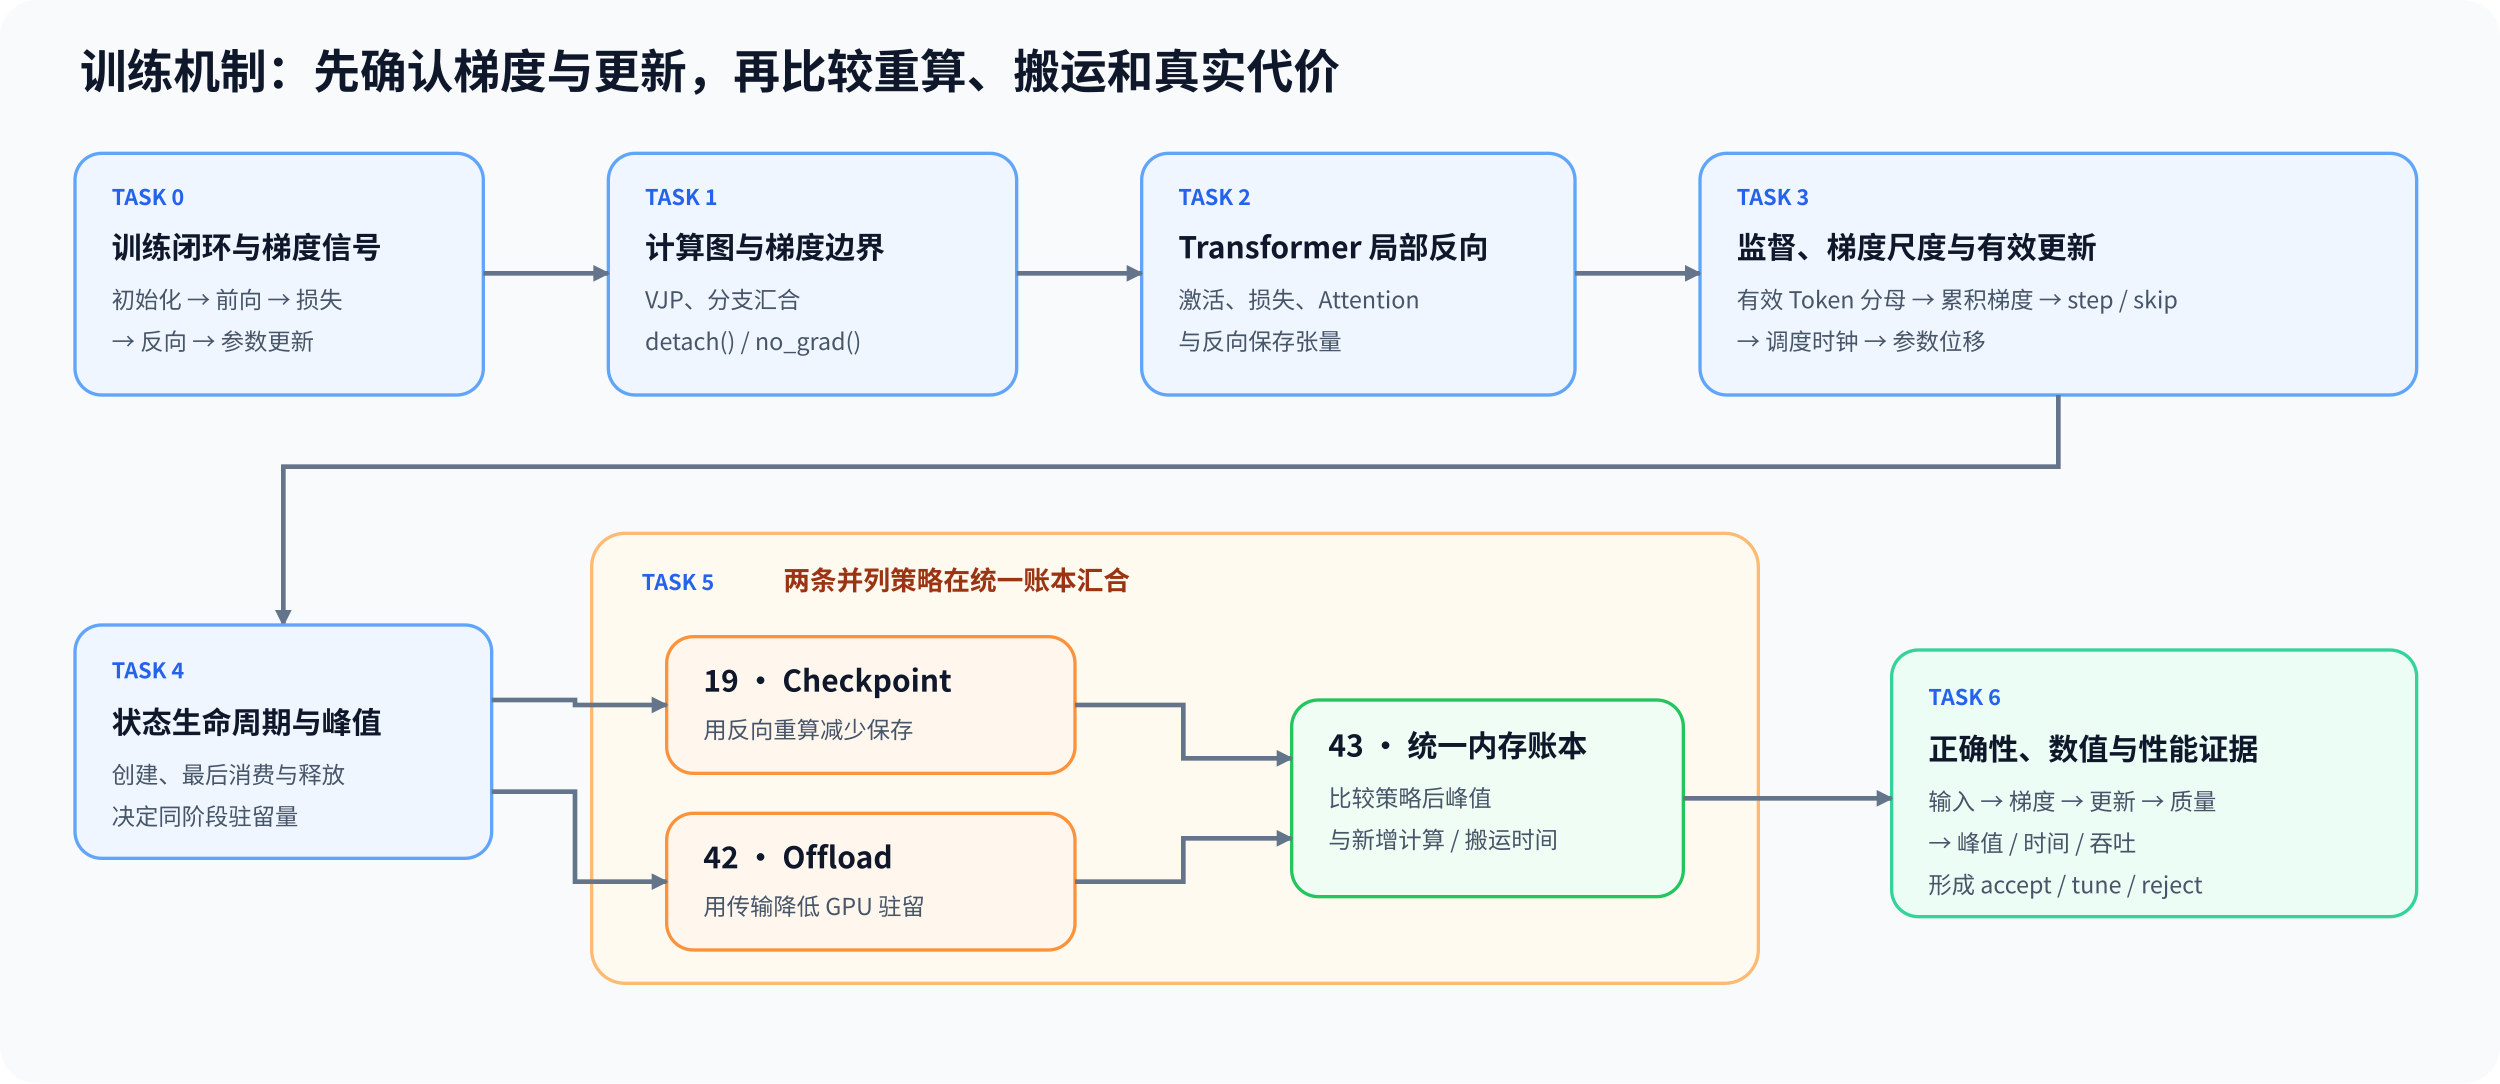
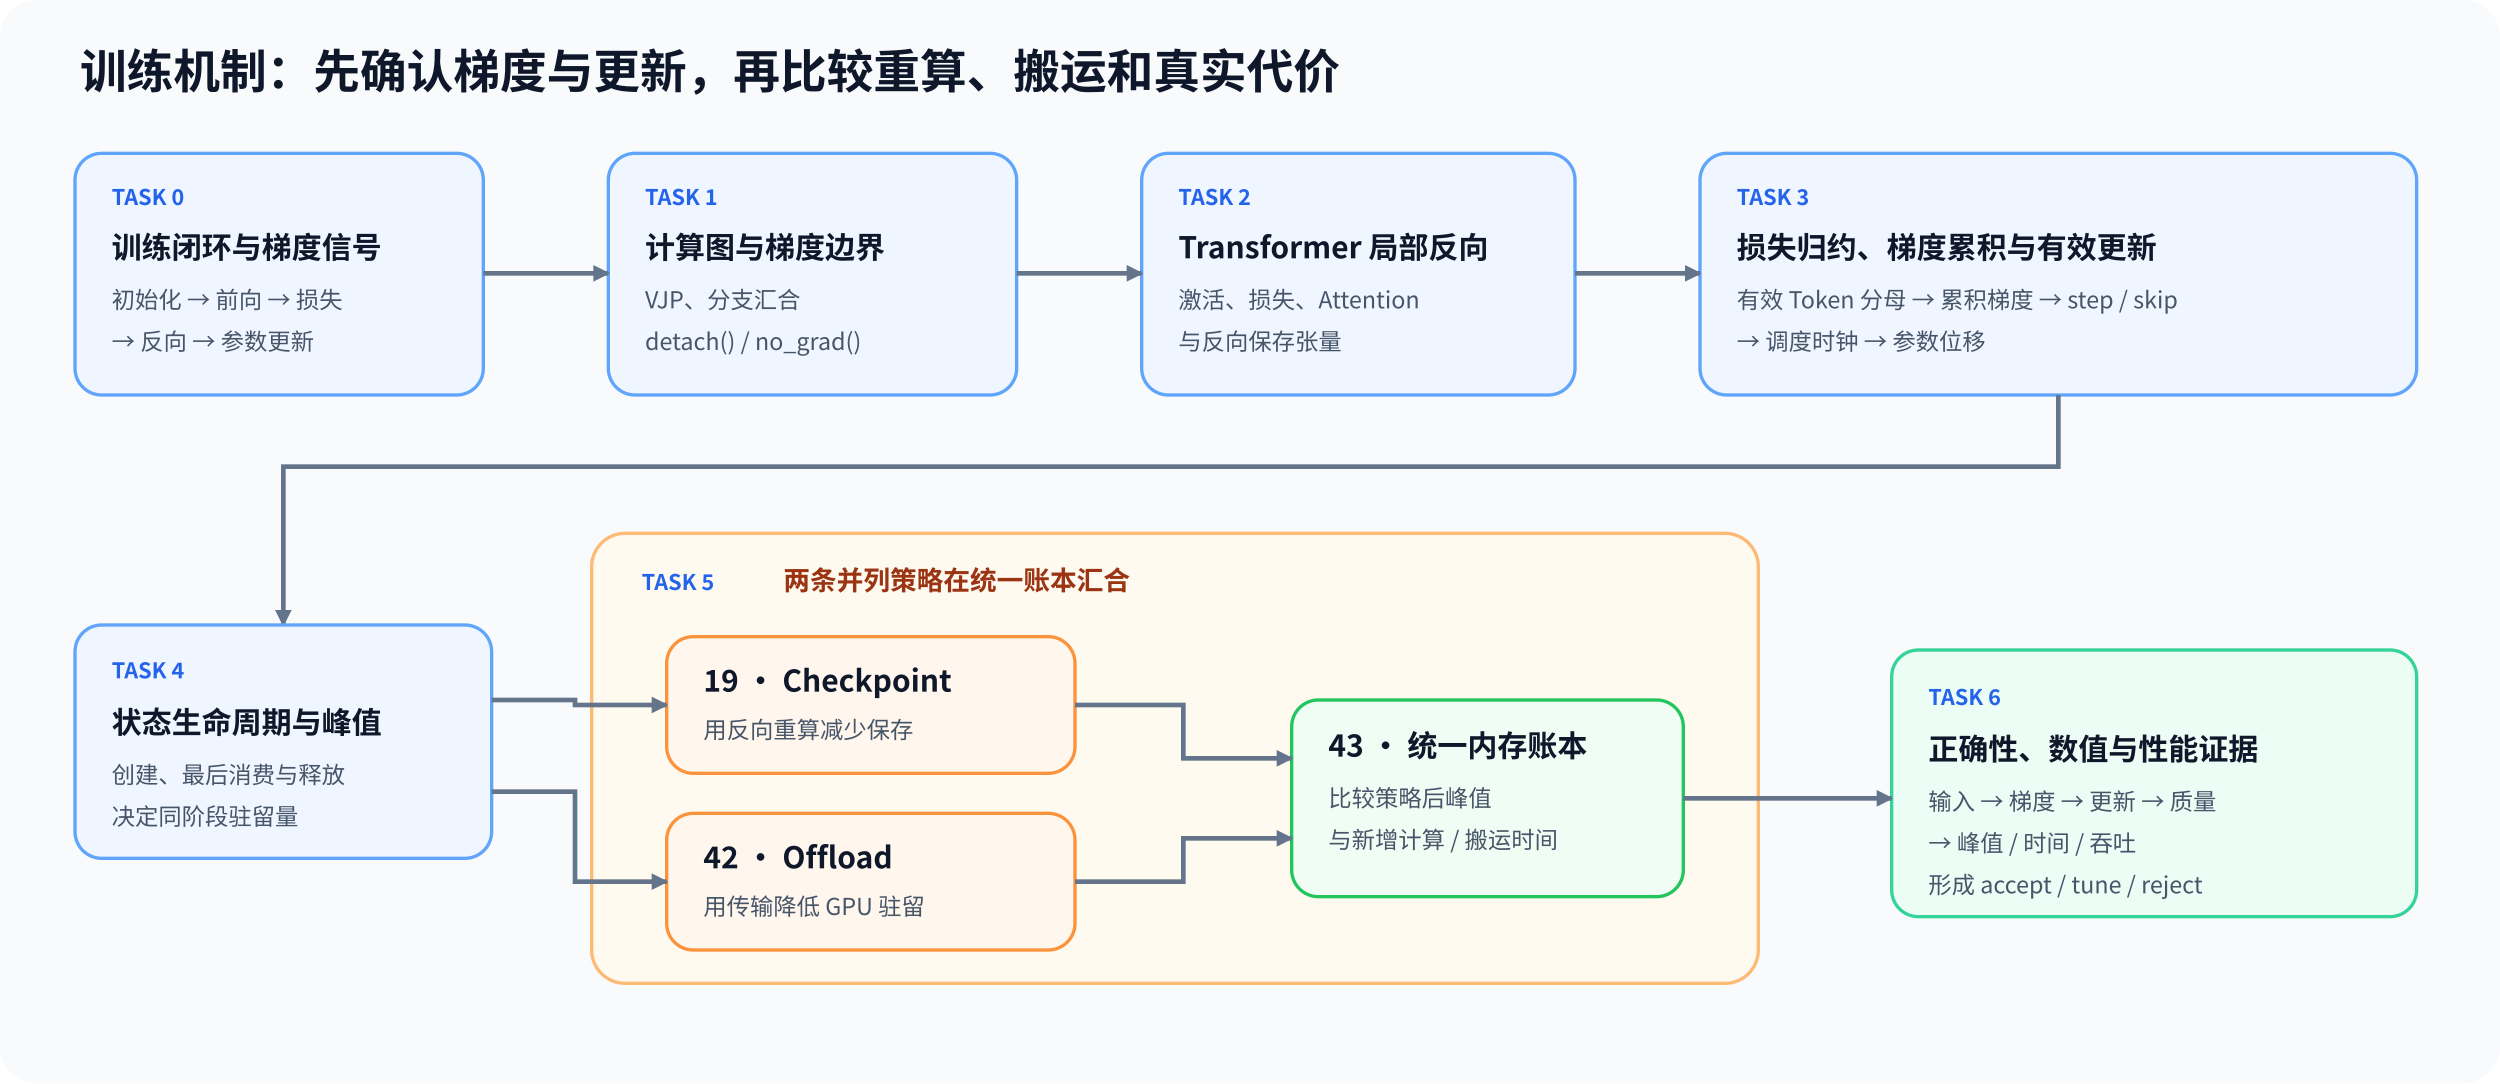
<svg xmlns="http://www.w3.org/2000/svg" width="1500" height="650" viewBox="0 0 1500 650" role="img" aria-labelledby="title desc">
  <defs>
    <marker id="arrow" markerWidth="10" markerHeight="10" refX="9" refY="5" orient="auto" markerUnits="userSpaceOnUse">
      <path d="M0 0L10 5L0 10Z" fill="#64748b" />
    </marker>
    <style>
      .title{font-family:"Noto Sans CJK SC",sans-serif;font-size:28px;font-weight:700;fill:#0f172a}
      .tag{font-family:"Noto Sans CJK SC",sans-serif;font-size:13px;font-weight:700;fill:#2563eb}
      .head{font-family:"Noto Sans CJK SC",sans-serif;font-size:18px;font-weight:700;fill:#0f172a}
      .body{font-family:"Noto Sans CJK SC",sans-serif;font-size:14px;font-weight:400;fill:#475569}
      .panel-title{font-family:"Noto Sans CJK SC",sans-serif;font-size:16px;font-weight:700;fill:#9a3412}
      .card{stroke-width:2;rx:16;ry:16}
      .core{fill:#eff6ff;stroke:#60a5fa}
      .strategy{fill:#fff7ed;stroke:#fb923c}
      .ledger{fill:#f0fdf4;stroke:#22c55e}
      .evidence{fill:#ecfdf5;stroke:#34d399}
      .panel{fill:#fffaf0;stroke:#fdba74;stroke-width:2;rx:20;ry:20}
      .line{stroke:#64748b;stroke-width:2.8;fill:none;marker-end:url(#arrow)}
    </style>
  </defs>
  <rect width="1500" height="650" rx="22" fill="#f8fafc" />
  <text x="48" y="53" class="title">训练机制：先确认梯度与更新，再比较重算、搬运和真实代价</text>
  <g>
    <rect x="45" y="92" width="245" height="145" class="card core" />
    <text x="67" y="123" class="tag">TASK 0</text>
    <text x="67" y="155" class="head">训练闭环与梯度信号</text>
    <text x="67" y="185" class="body">初始化 → 前向 → 损失</text>
    <text x="67" y="210" class="body">→ 反向 → 参数更新</text>
  </g>
  <g>
    <rect x="365" y="92" width="245" height="145" class="card core" />
    <text x="387" y="123" class="tag">TASK 1</text>
    <text x="387" y="155" class="head">计算图与梯度边界</text>
    <text x="387" y="185" class="body">VJP、分支汇合</text>
    <text x="387" y="210" class="body">detach() / no_grad()</text>
  </g>
  <g>
    <rect x="685" y="92" width="260" height="145" class="card core" />
    <text x="707" y="123" class="tag">TASK 2</text>
    <text x="707" y="155" class="head">Transformer 局部反向</text>
    <text x="707" y="185" class="body">激活、损失、Attention</text>
    <text x="707" y="210" class="body">与反向保存张量</text>
  </g>
  <g>
    <rect x="1020" y="92" width="430" height="145" class="card core" />
    <text x="1042" y="123" class="tag">TASK 3</text>
-     <text x="1042" y="155" class="head">监督、梯度尺度与有效更新</text>
+     <text x="1042" y="155" class="head">损失归约、梯度累积与有效更新</text>
    <text x="1042" y="185" class="body">有效 Token 分母 → 累积梯度 → step / skip</text>
    <text x="1042" y="210" class="body">→ 调度时钟 → 参数位移</text>
  </g>
  <path d="M290 164H365" class="line" />
  <path d="M610 164H685" class="line" />
  <path d="M945 164H1020" class="line" />
  <path d="M1235 237V280H170V375" class="line" />
  <g>
    <rect x="45" y="375" width="250" height="140" class="card core" />
    <text x="67" y="407" class="tag">TASK 4</text>
    <text x="67" y="440" class="head">状态生命周期与峰值</text>
    <text x="67" y="470" class="body">创建、最后消费与释放</text>
    <text x="67" y="495" class="body">决定同阶段驻留量</text>
  </g>
  <rect x="355" y="320" width="700" height="270" class="panel" data-layout-role="panel" />
  <text x="385" y="354" class="tag">TASK 5</text>
  <text x="470" y="354" class="panel-title">两条并列策略在统一账本汇合</text>
  <g>
    <rect x="400" y="382" width="245" height="82" class="card strategy" />
    <text x="422" y="415" class="head">19 · Checkpoint</text>
    <text x="422" y="443" class="body">用反向重算减少保存</text>
  </g>
  <g>
    <rect x="400" y="488" width="245" height="82" class="card strategy" />
    <text x="422" y="521" class="head">42 · Offload</text>
    <text x="422" y="549" class="body">用传输降低 GPU 驻留</text>
  </g>
  <g>
    <rect x="775" y="420" width="235" height="118" class="card ledger" />
    <text x="797" y="454" class="head">43 · 统一内存账本</text>
    <text x="797" y="484" class="body">比较策略后峰值</text>
    <text x="797" y="509" class="body">与新增计算 / 搬运时间</text>
  </g>
  <path d="M295 420H345V423H400" class="line" />
  <path d="M295 475H345V529H400" class="line" />
  <path d="M645 423H710V455H775" class="line" />
  <path d="M645 529H710V503H775" class="line" />
  <g>
    <rect x="1135" y="390" width="315" height="160" class="card evidence" />
    <text x="1157" y="423" class="tag">TASK 6</text>
    <text x="1157" y="456" class="head">正确性、数值与性能证据</text>
    <text x="1157" y="486" class="body">输入 → 梯度 → 更新 → 质量</text>
    <text x="1157" y="511" class="body">→ 峰值 / 时间 / 吞吐</text>
    <text x="1157" y="536" class="body">形成 accept / tune / reject</text>
  </g>
  <path d="M1010 479H1135" class="line" />
</svg>
